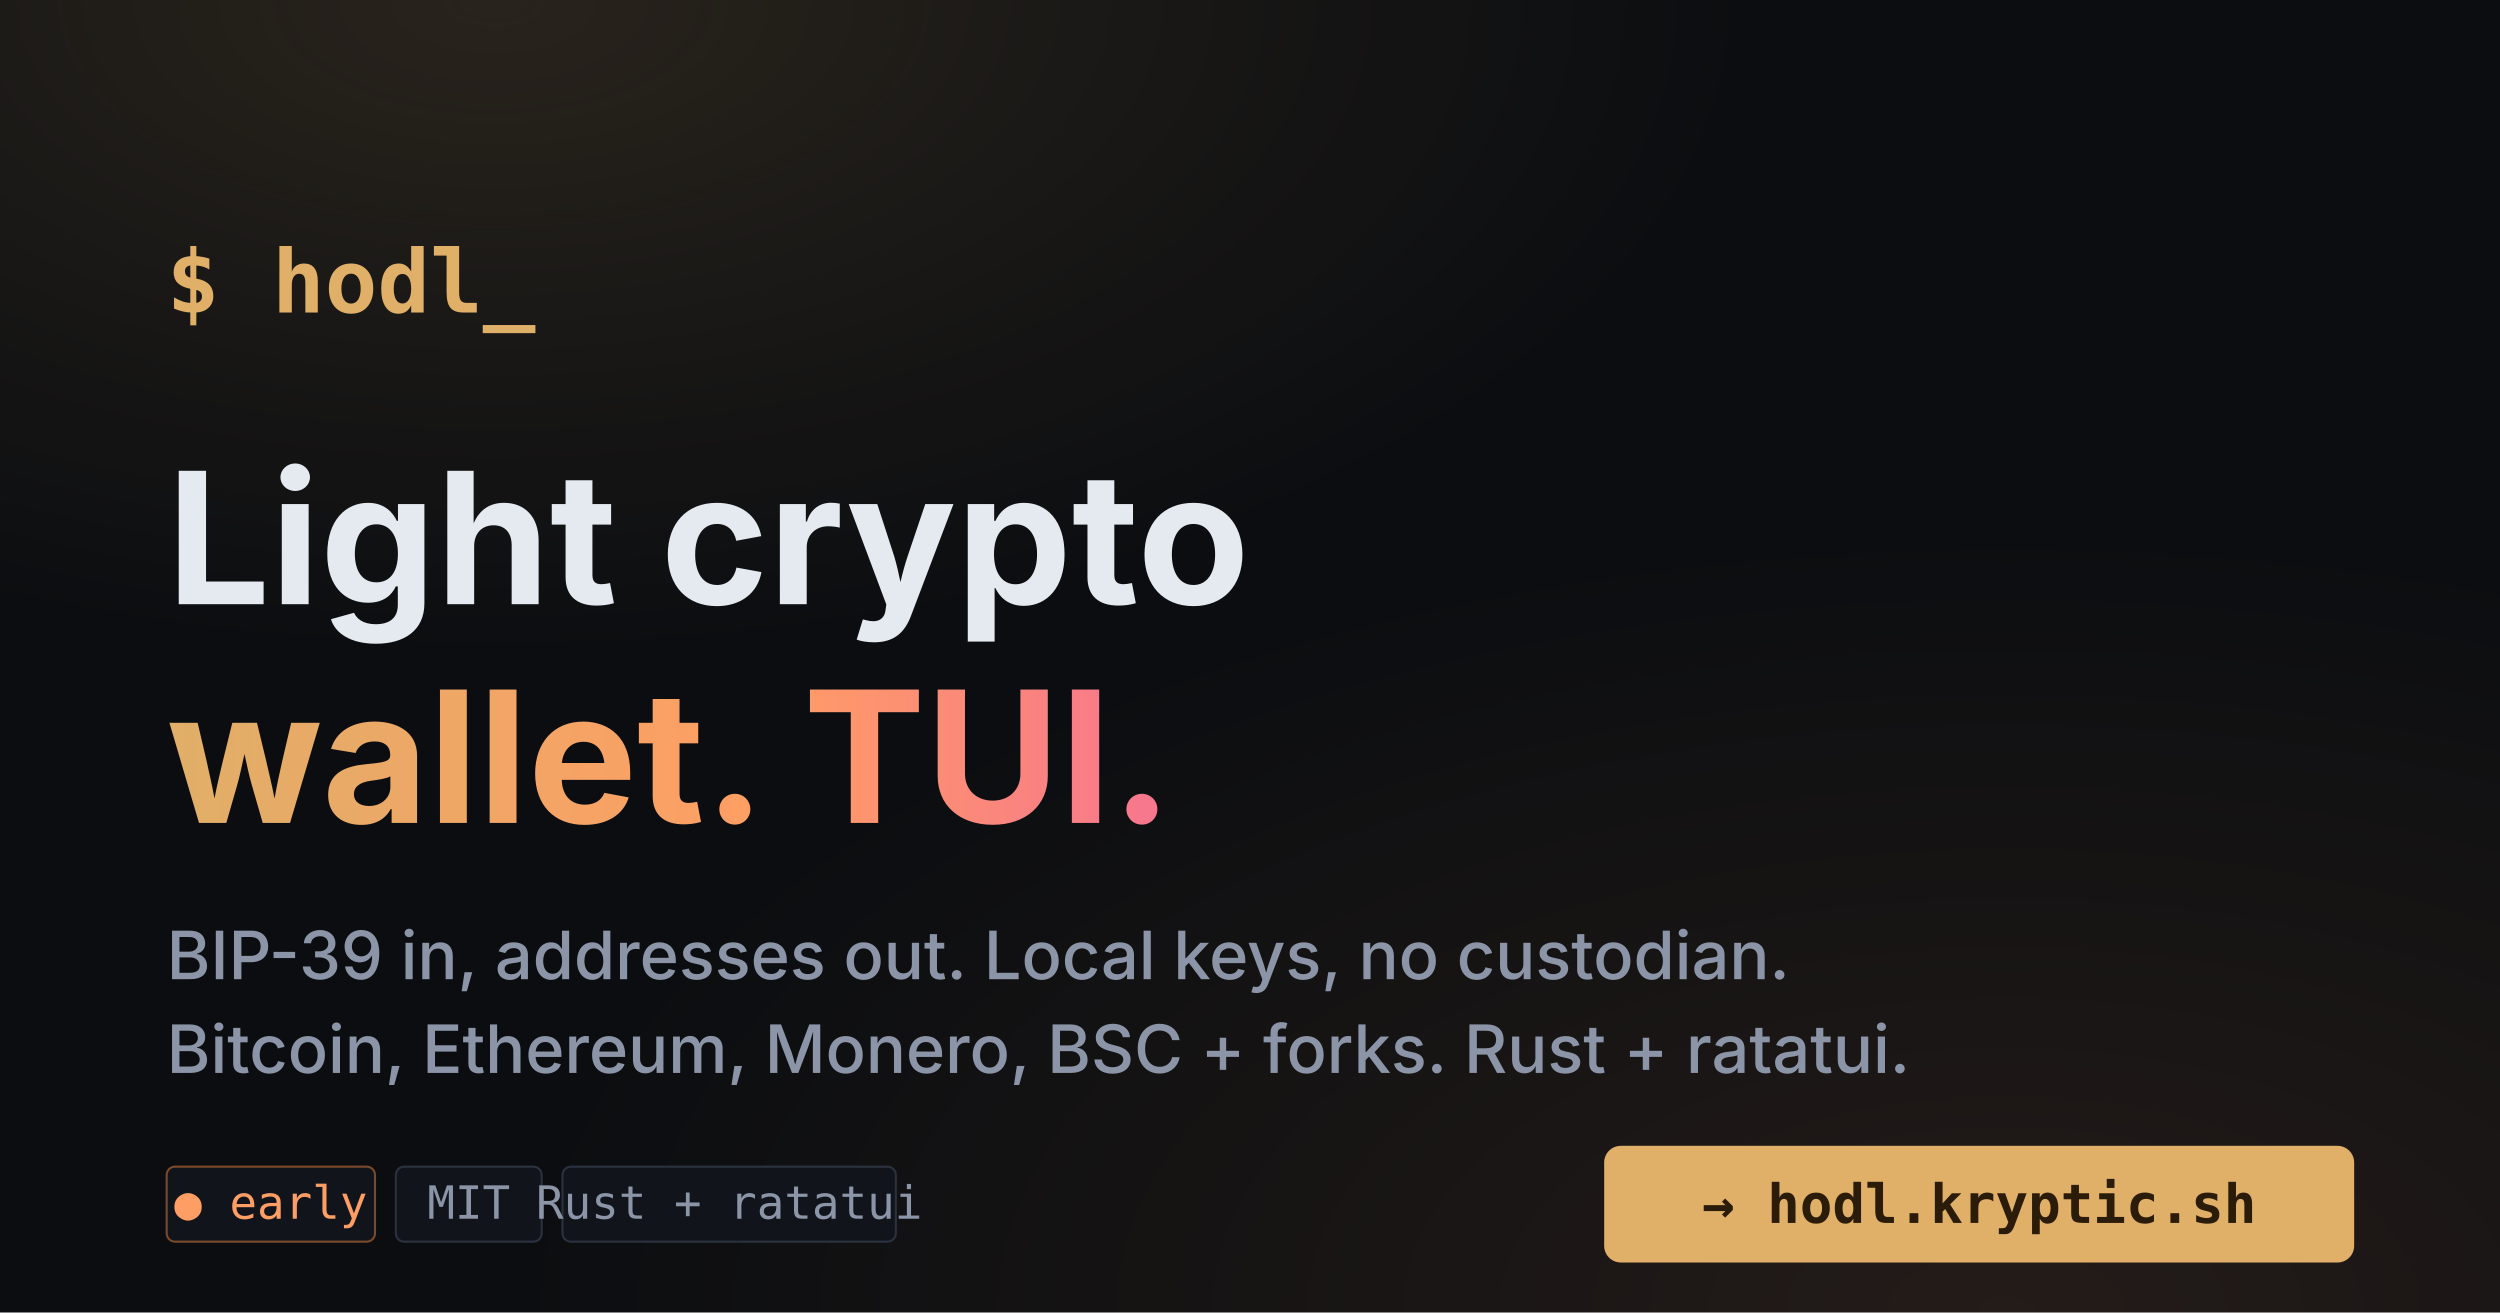
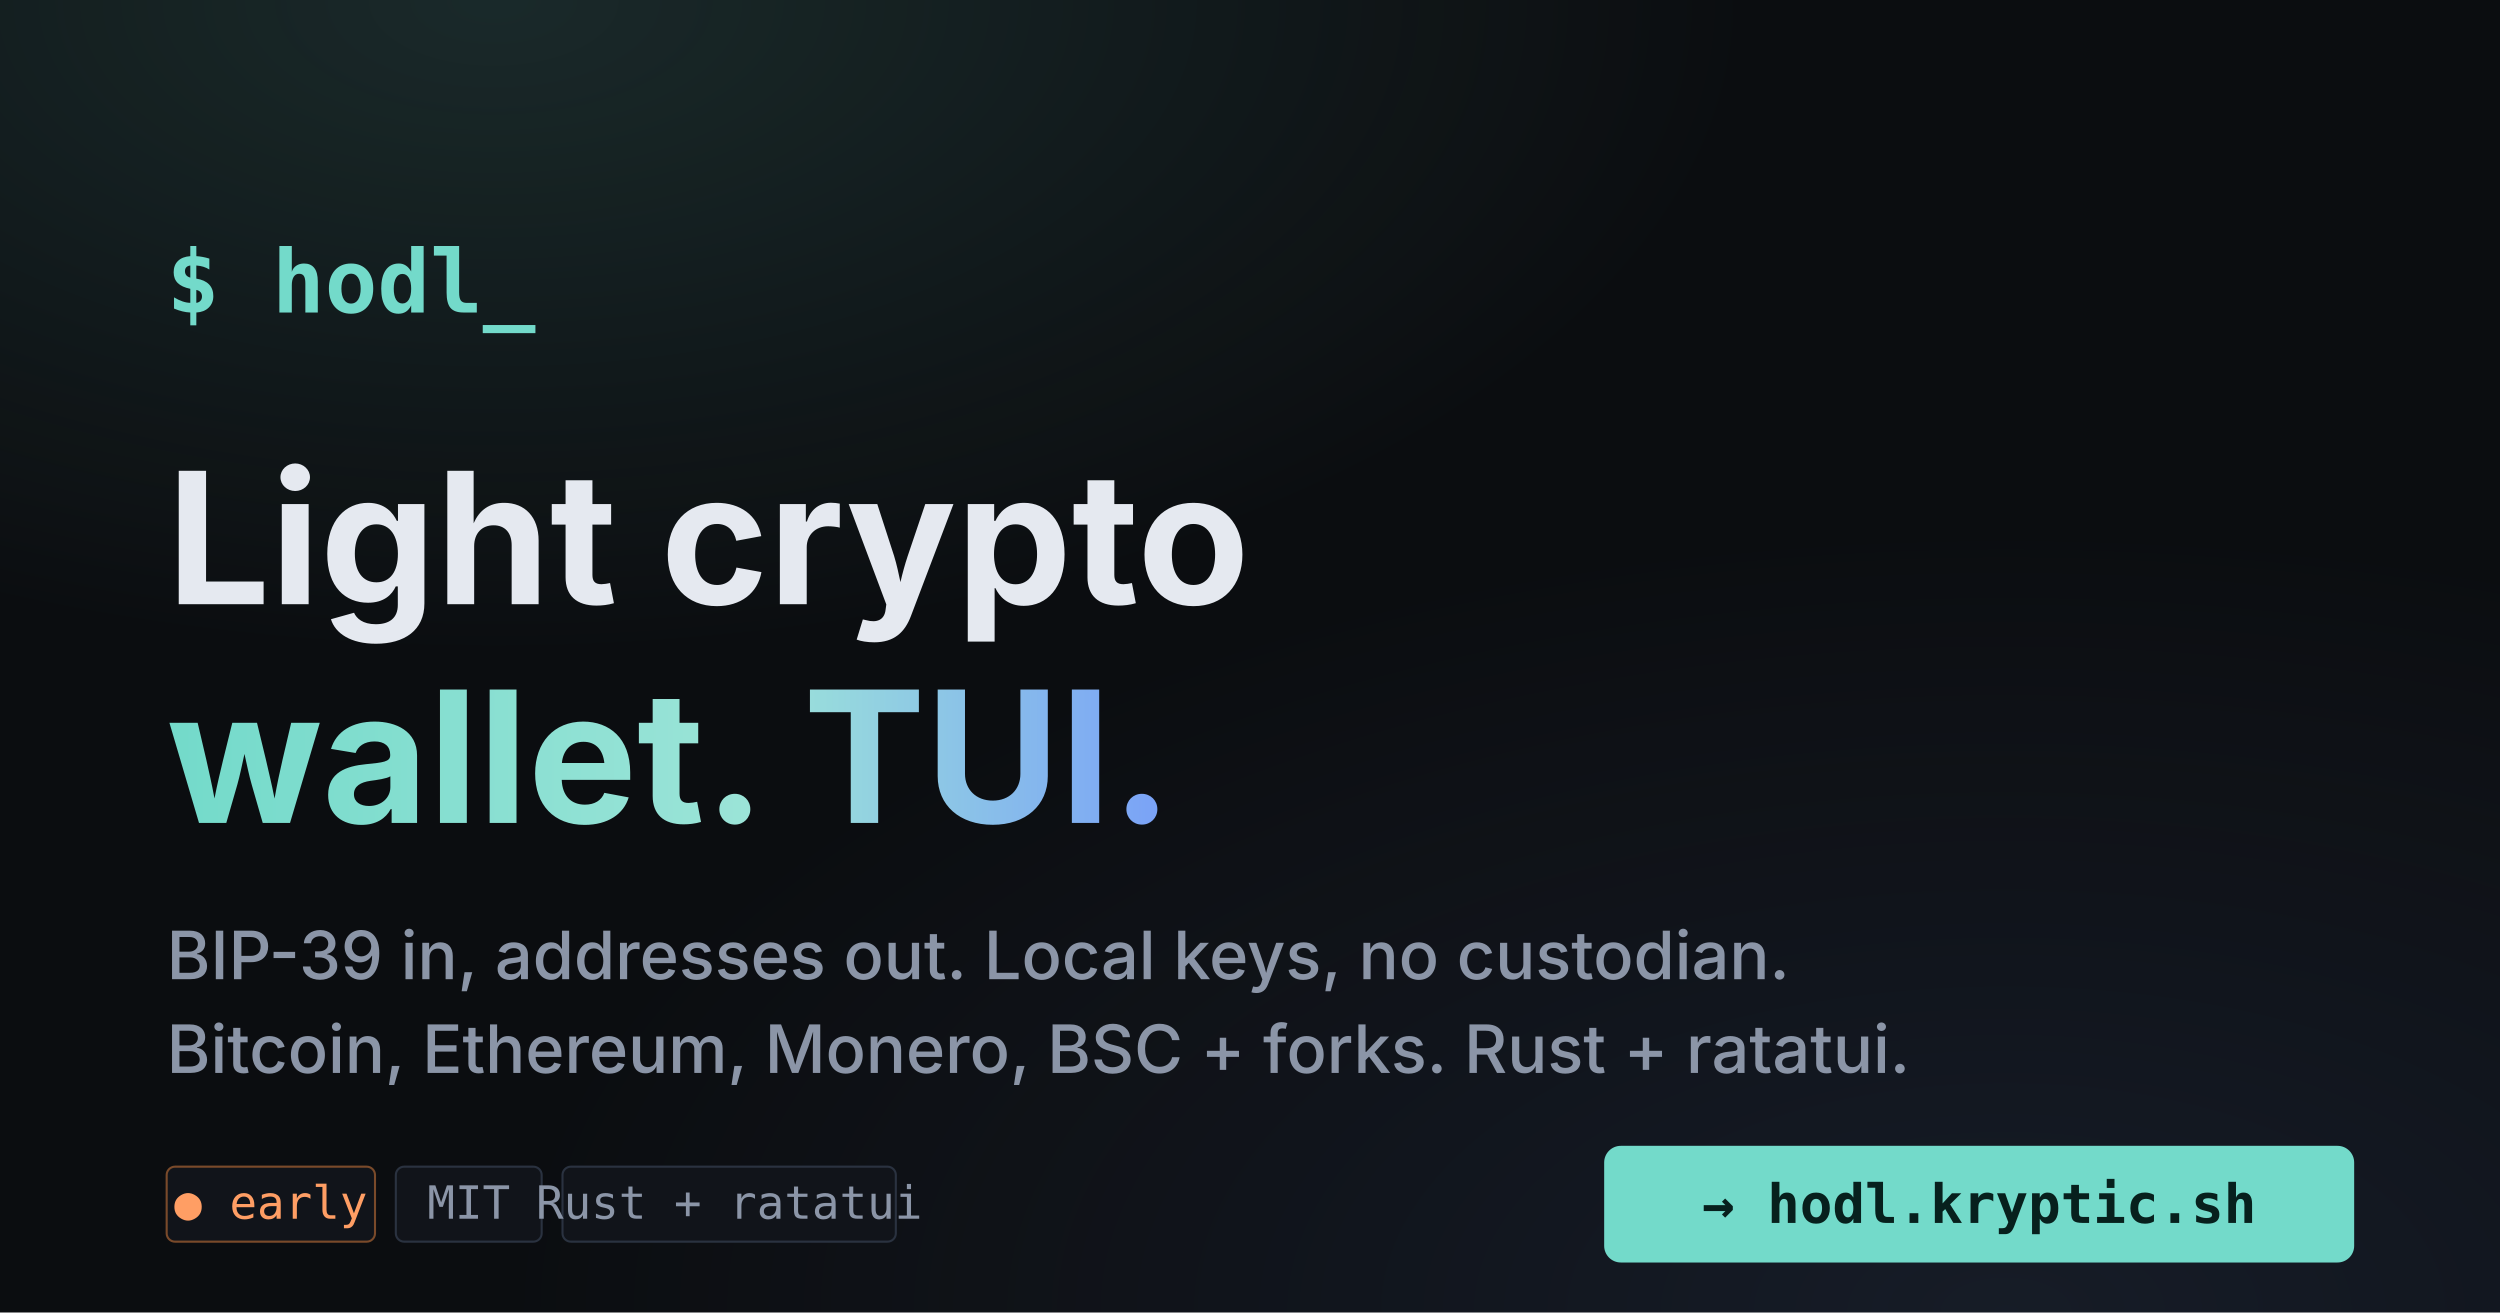
<svg xmlns="http://www.w3.org/2000/svg" width="1200" height="630" viewBox="0 0 1200 630">
  <defs>
    <linearGradient id="g" x1="0" y1="0" x2="1" y2="0">
-       <stop offset="0" stop-color="#e0af68" />
-       <stop offset="0.6" stop-color="#ff9e64" />
-       <stop offset="1" stop-color="#f7768e" />
+       <stop offset="0" stop-color="#73daca" />
+       <stop offset="0.6" stop-color="#9ce4d8" />
+       <stop offset="1" stop-color="#7aa2f7" />
    </linearGradient>
    <radialGradient id="bg1" cx="20%" cy="0%" r="50%">
-       <stop offset="0" stop-color="#e0af68" stop-opacity="0.14" />
-       <stop offset="1" stop-color="#e0af68" stop-opacity="0" />
+       <stop offset="0" stop-color="#73daca" stop-opacity="0.14" />
+       <stop offset="1" stop-color="#73daca" stop-opacity="0" />
    </radialGradient>
    <radialGradient id="bg2" cx="80%" cy="100%" r="60%">
-       <stop offset="0" stop-color="#ff9e64" stop-opacity="0.10" />
-       <stop offset="1" stop-color="#ff9e64" stop-opacity="0" />
+       <stop offset="0" stop-color="#7aa2f7" stop-opacity="0.10" />
+       <stop offset="1" stop-color="#7aa2f7" stop-opacity="0" />
    </radialGradient>
  </defs>
  <rect width="1200" height="630" fill="#0b0d10" />
  <rect width="1200" height="630" fill="url(#bg1)" />
  <rect width="1200" height="630" fill="url(#bg2)" />
  <g font-family="ui-monospace, SFMono-Regular, Menlo, monospace" font-weight="700">
-     <text x="80" y="150" font-size="42" fill="#e0af68">$ hodl<tspan fill="#e0af68">_</tspan>
+     <text x="80" y="150" font-size="42" fill="#73daca">$ hodl<tspan fill="#73daca">_</tspan>
    </text>
  </g>
  <g font-family="Inter, system-ui, -apple-system, sans-serif" font-weight="700">
    <text x="80" y="290" font-size="88" fill="#e5e9f0">Light crypto</text>
    <text x="80" y="395" font-size="88" fill="url(#g)">wallet. TUI.</text>
  </g>
  <g font-family="Inter, system-ui, -apple-system, sans-serif">
    <text x="80" y="470" font-size="32" fill="#8b95a7" font-weight="500">BIP-39 in, addresses out. Local keys, no custodian.</text>
    <text x="80" y="515" font-size="32" fill="#8b95a7" font-weight="500">Bitcoin, Ethereum, Monero, BSC + forks. Rust + ratatui.</text>
  </g>
  <g font-family="ui-monospace, SFMono-Regular, Menlo, monospace" font-size="22" font-weight="500">
    <rect x="80" y="560" width="100" height="36" rx="4" fill="#11141a" stroke="#7a4a2a" />
    <text x="130" y="585" fill="#ff9e64" text-anchor="middle">● early</text>
    <rect x="190" y="560" width="70" height="36" rx="4" fill="#11141a" stroke="#2a3240" />
    <text x="225" y="585" fill="#8b95a7" text-anchor="middle">MIT</text>
    <rect x="270" y="560" width="160" height="36" rx="4" fill="#11141a" stroke="#2a3240" />
    <text x="350" y="585" fill="#8b95a7" text-anchor="middle">Rust + ratatui</text>
  </g>
  <g font-family="ui-monospace, SFMono-Regular, Menlo, monospace" font-weight="700">
-     <rect x="770" y="550" width="360" height="56" rx="8" fill="#e0af68" />
-     <text x="950" y="587" font-size="26" fill="#2a1c08" text-anchor="middle">→ hodl.kryptic.sh</text>
+     <rect x="770" y="550" width="360" height="56" rx="8" fill="#73daca" />
+     <text x="950" y="587" font-size="26" fill="#07201d" text-anchor="middle">→ hodl.kryptic.sh</text>
  </g>
</svg>
